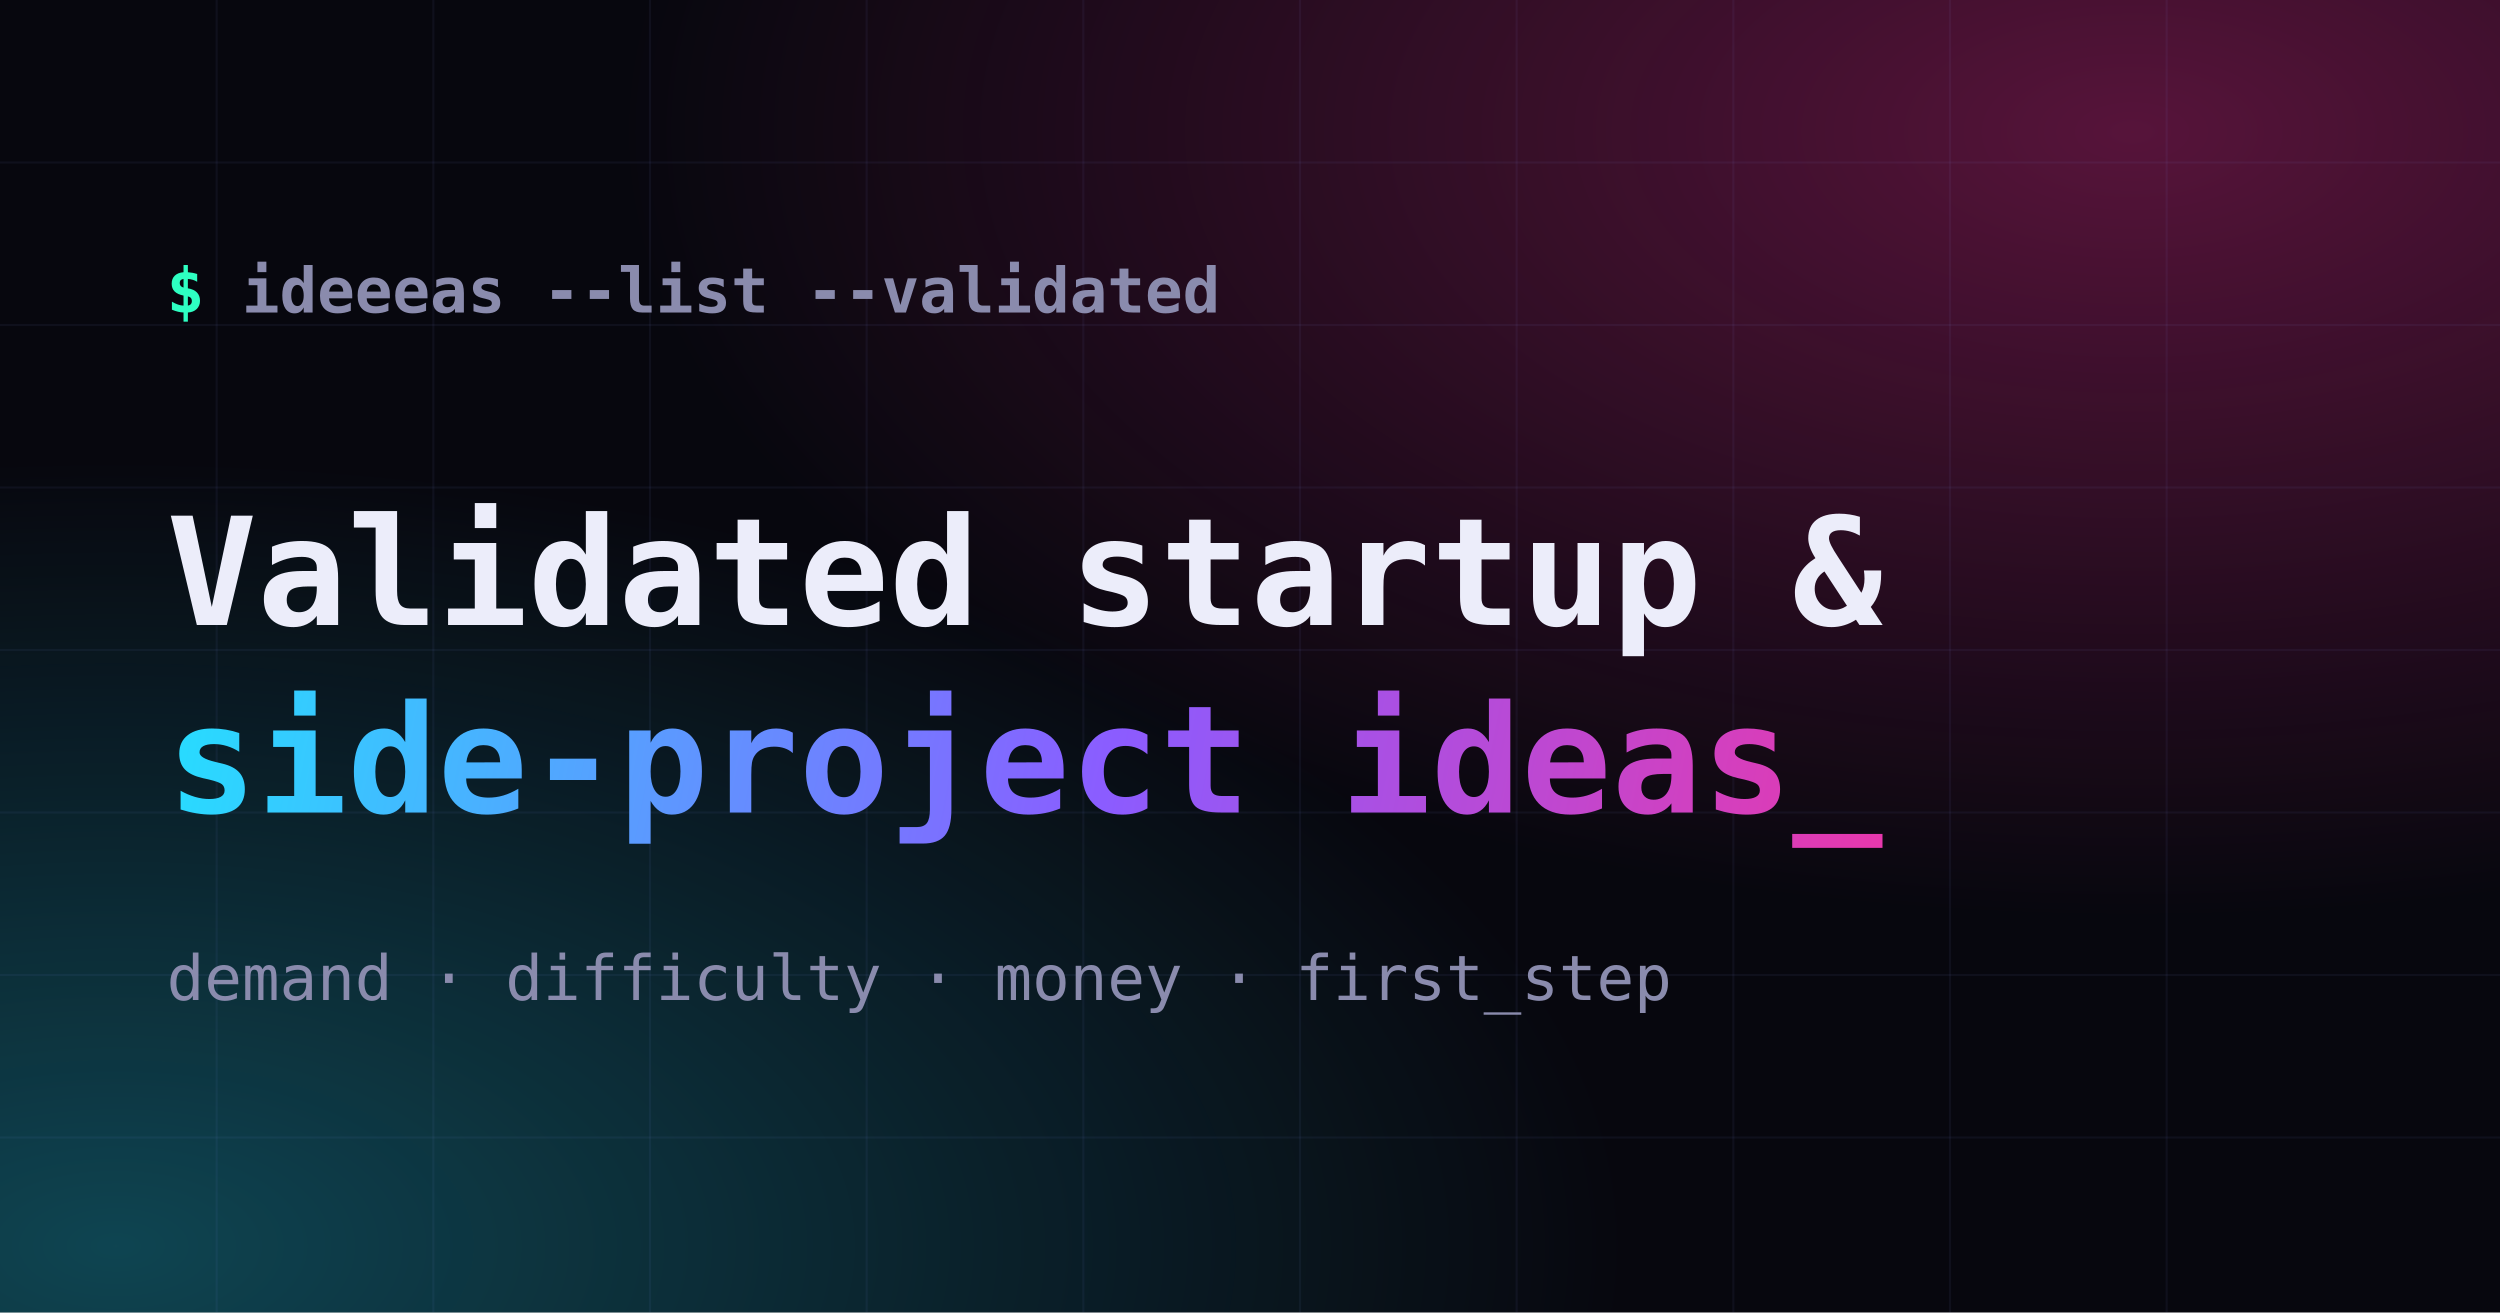
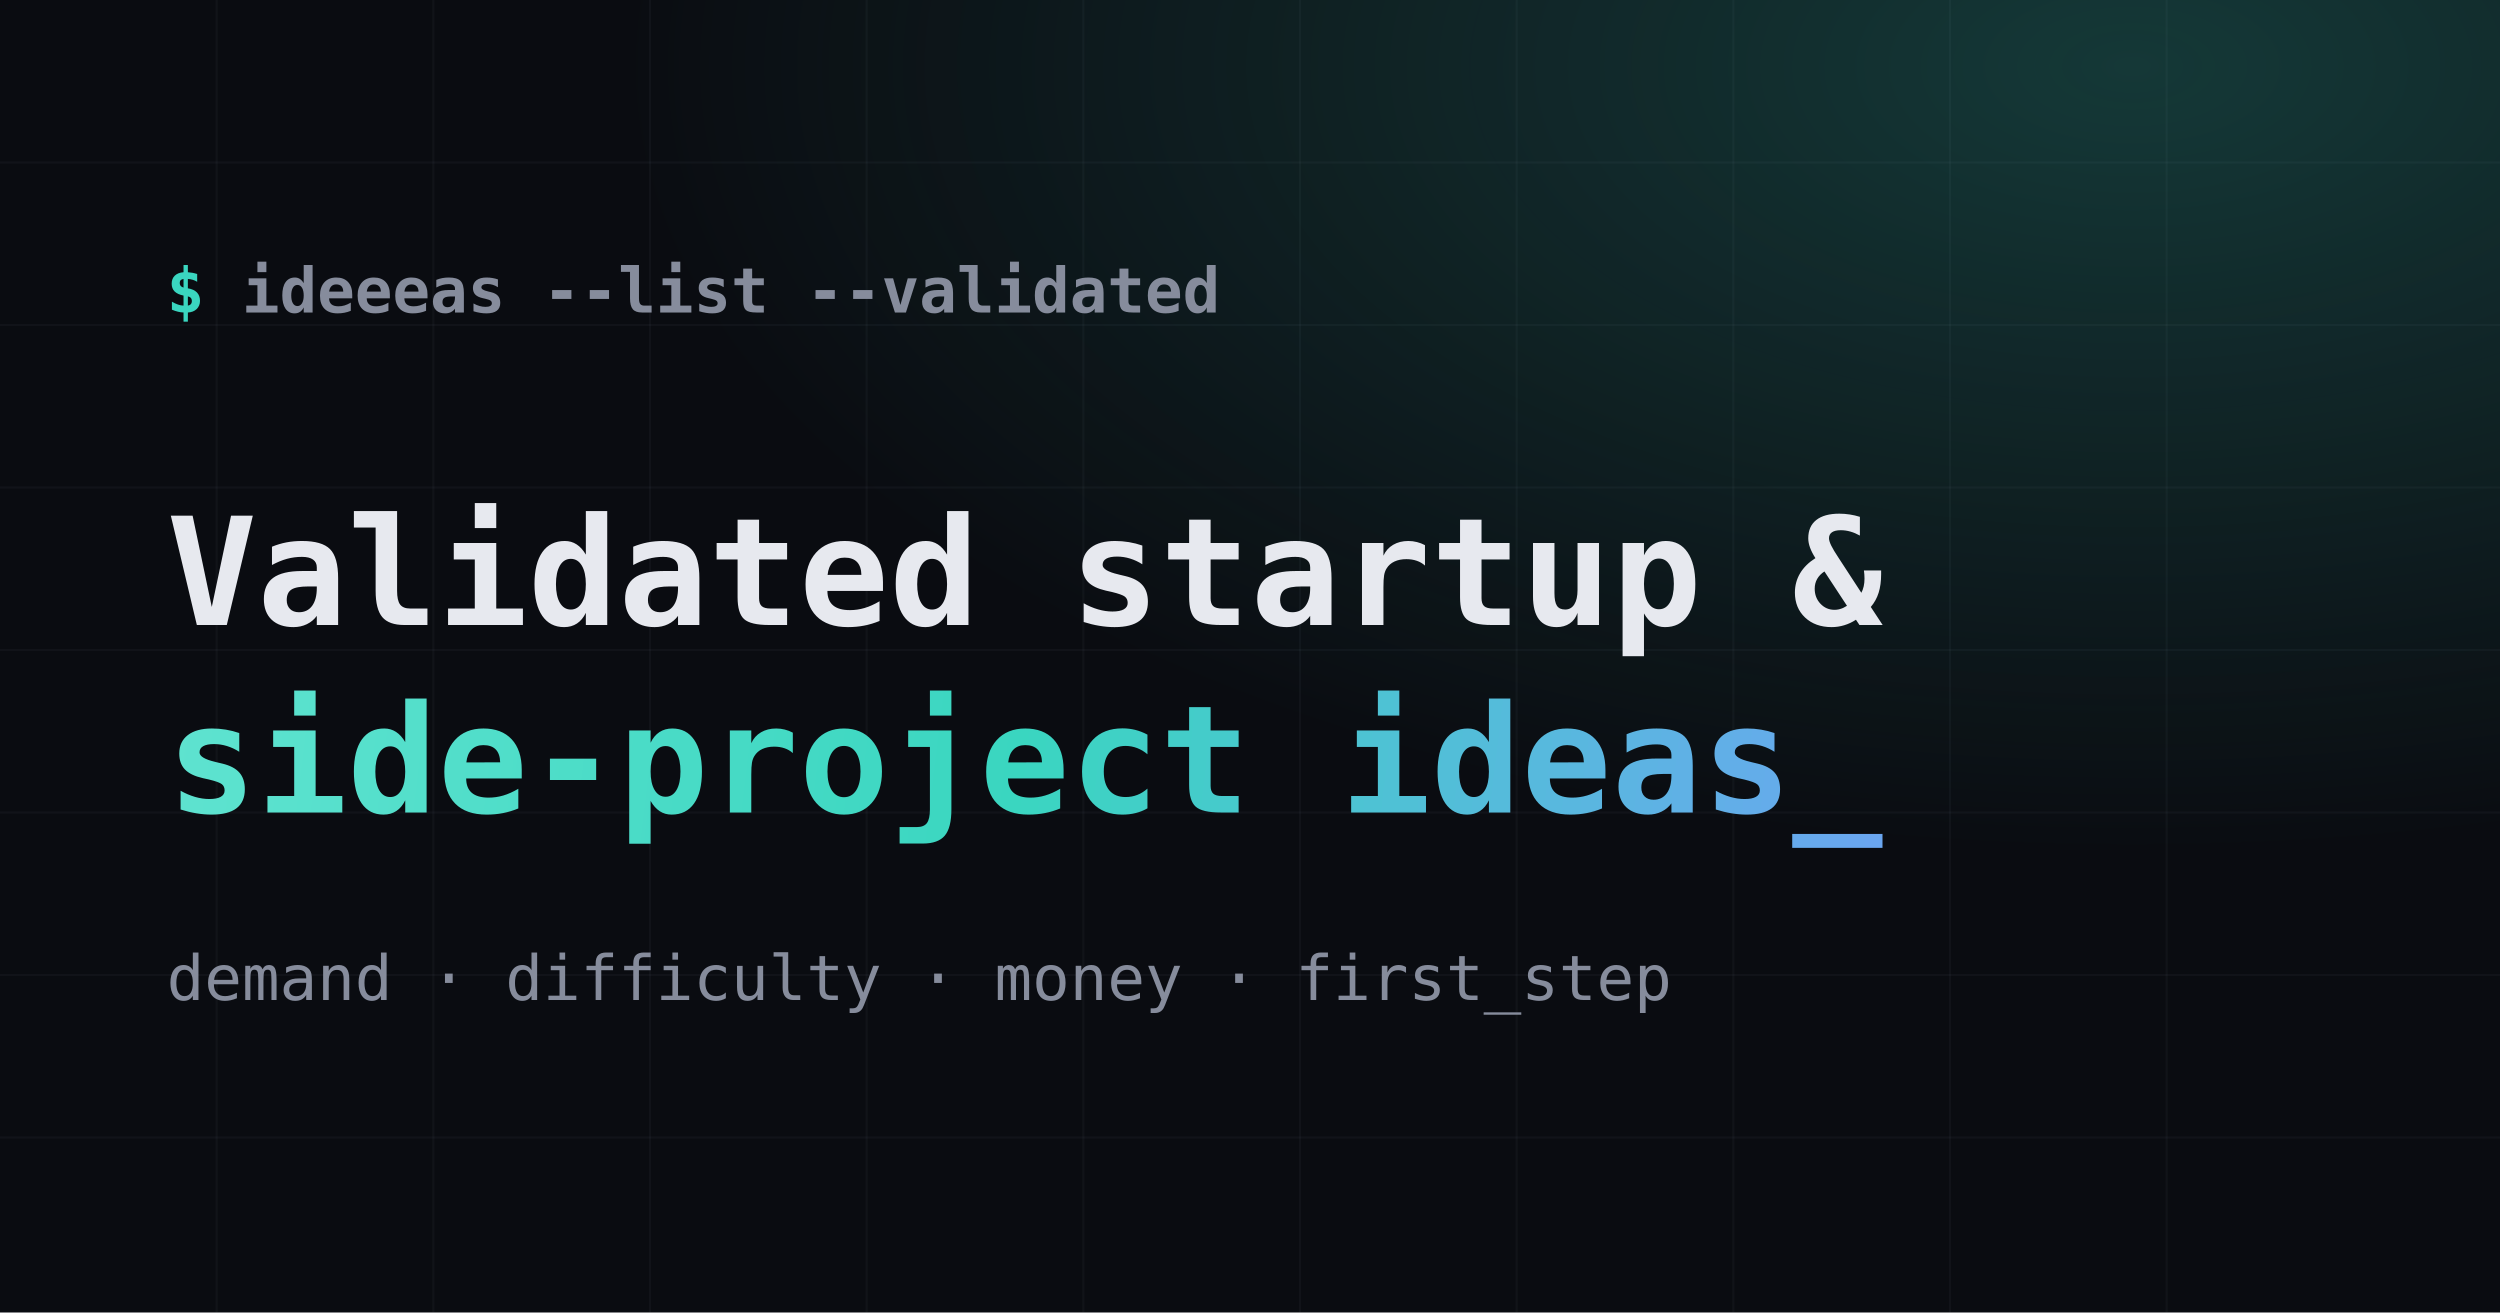
<svg xmlns="http://www.w3.org/2000/svg" width="1200" height="630" viewBox="0 0 1200 630">
  <defs>
-     <linearGradient id="g" x1="80" y1="240" x2="1000" y2="420" gradientUnits="userSpaceOnUse">
-       <stop offset="0" stop-color="#22e3ff" />
-       <stop offset="0.5" stop-color="#8b5cff" />
-       <stop offset="1" stop-color="#ff2e97" />
+     <linearGradient id="g" x1="80" y1="300" x2="900" y2="400" gradientUnits="userSpaceOnUse">
+       <stop offset="0" stop-color="#5fe3d0" />
+       <stop offset="0.5" stop-color="#3ad6c0" />
+       <stop offset="1" stop-color="#6aa6f0" />
    </linearGradient>
-     <radialGradient id="m" cx="0.85" cy="0.1" r="0.6">
-       <stop offset="0" stop-color="#ff2e97" stop-opacity="0.32" />
-       <stop offset="1" stop-color="#ff2e97" stop-opacity="0" />
-     </radialGradient>
-     <radialGradient id="c" cx="0.05" cy="0.95" r="0.6">
-       <stop offset="0" stop-color="#22e3ff" stop-opacity="0.28" />
-       <stop offset="1" stop-color="#22e3ff" stop-opacity="0" />
+     <radialGradient id="t" cx="0.85" cy="0.05" r="0.6">
+       <stop offset="0" stop-color="#3ad6c0" stop-opacity="0.22" />
+       <stop offset="1" stop-color="#3ad6c0" stop-opacity="0" />
    </radialGradient>
  </defs>
-   <rect width="1200" height="630" fill="#07070e" />
-   <rect width="1200" height="630" fill="url(#m)" />
-   <rect width="1200" height="630" fill="url(#c)" />
-   <g stroke="#8b9bff" stroke-opacity="0.06" stroke-width="1">
+   <rect width="1200" height="630" fill="#0a0c11" />
+   <rect width="1200" height="630" fill="url(#t)" />
+   <g stroke="#8ca0be" stroke-opacity="0.05" stroke-width="1">
    <path d="M0 78 H1200 M0 156 H1200 M0 234 H1200 M0 312 H1200 M0 390 H1200 M0 468 H1200 M0 546 H1200" />
    <path d="M104 0 V630 M208 0 V630 M312 0 V630 M416 0 V630 M520 0 V630 M624 0 V630 M728 0 V630 M832 0 V630 M936 0 V630 M1040 0 V630" />
  </g>
-   <text x="80" y="150" font-family="'JetBrains Mono', monospace" font-weight="700" font-size="30" fill="#8a8bad">
-     <tspan fill="#2effc2">$</tspan> ideeeas --list --validated</text>
-   <text x="80" y="300" font-family="'JetBrains Mono', monospace" font-weight="800" font-size="72" fill="#ecedfa">Validated startup &amp;</text>
+   <text x="80" y="150" font-family="'JetBrains Mono', monospace" font-weight="700" font-size="30" fill="#868c9c">
+     <tspan fill="#3ad6c0">$</tspan> ideeeas --list --validated</text>
+   <text x="80" y="300" font-family="'JetBrains Mono', monospace" font-weight="800" font-size="72" fill="#e7e9ef">Validated startup &amp;</text>
  <text x="80" y="390" font-family="'JetBrains Mono', monospace" font-weight="800" font-size="72" fill="url(#g)">side-project ideas_</text>
-   <text x="80" y="480" font-family="'JetBrains Mono', monospace" font-weight="500" font-size="30" fill="#8a8bad">demand · difficulty · money · first_step</text>
+   <text x="80" y="480" font-family="'JetBrains Mono', monospace" font-weight="500" font-size="30" fill="#868c9c">demand · difficulty · money · first_step</text>
</svg>
